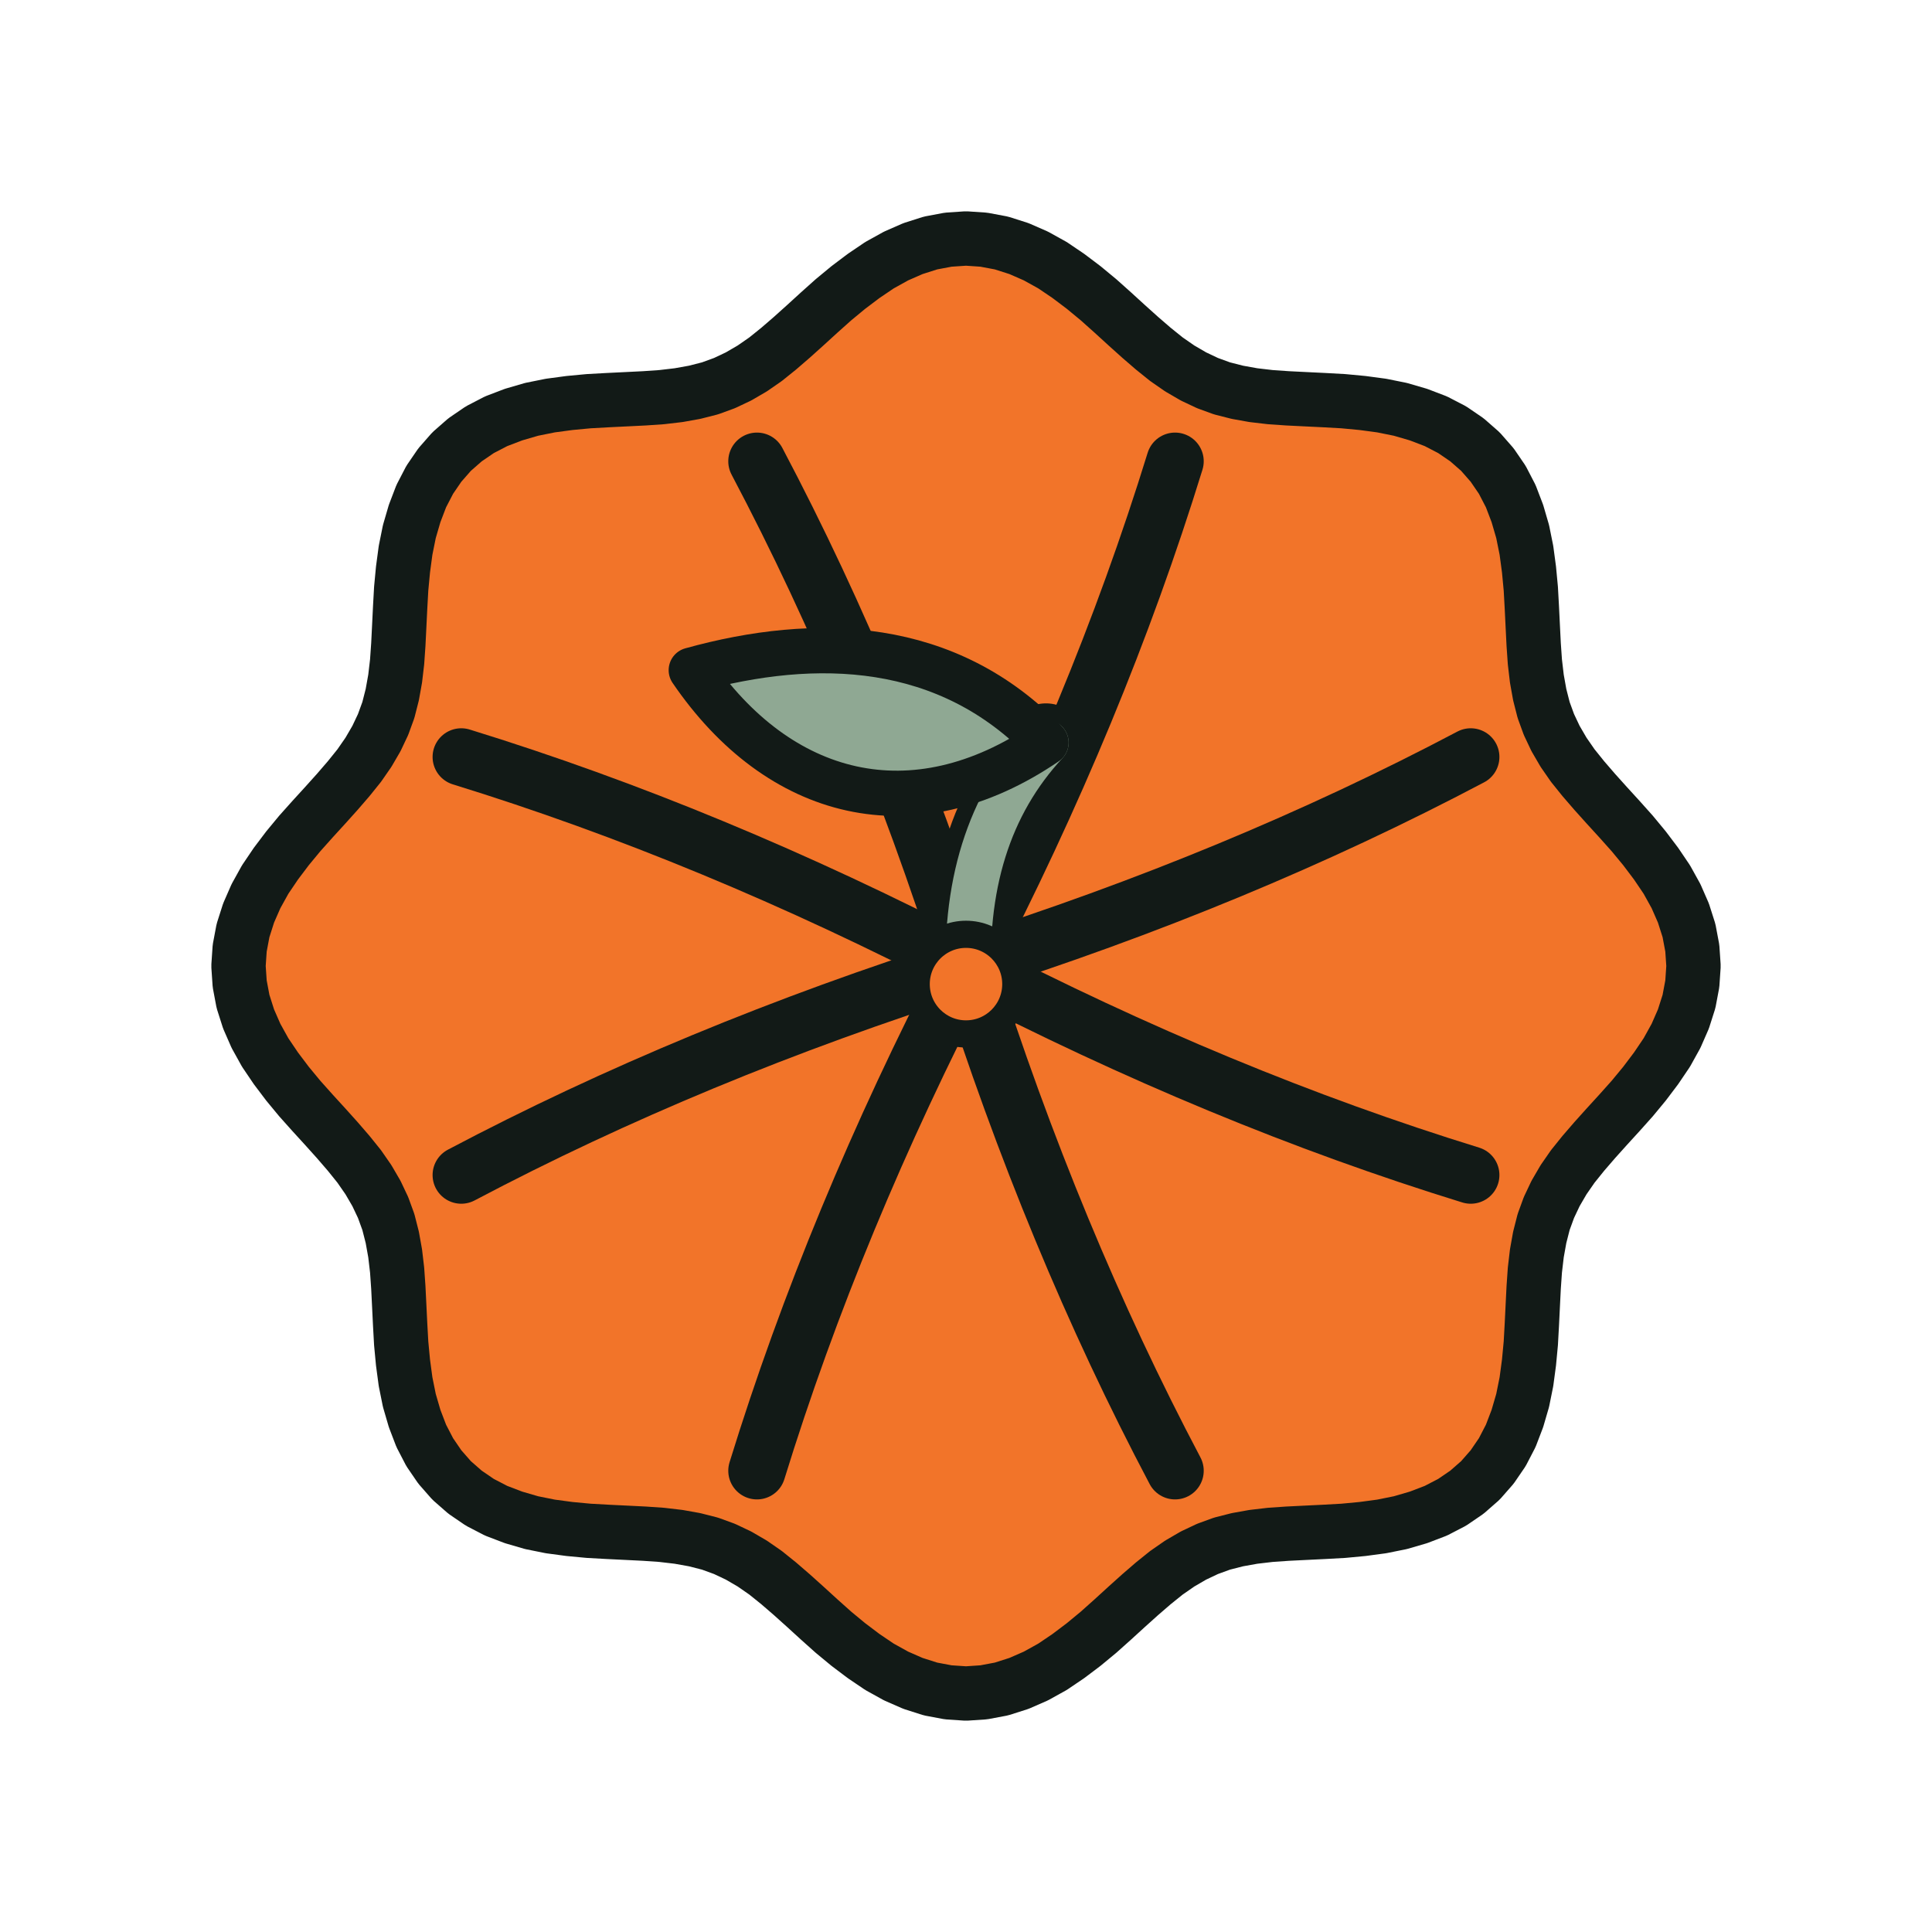
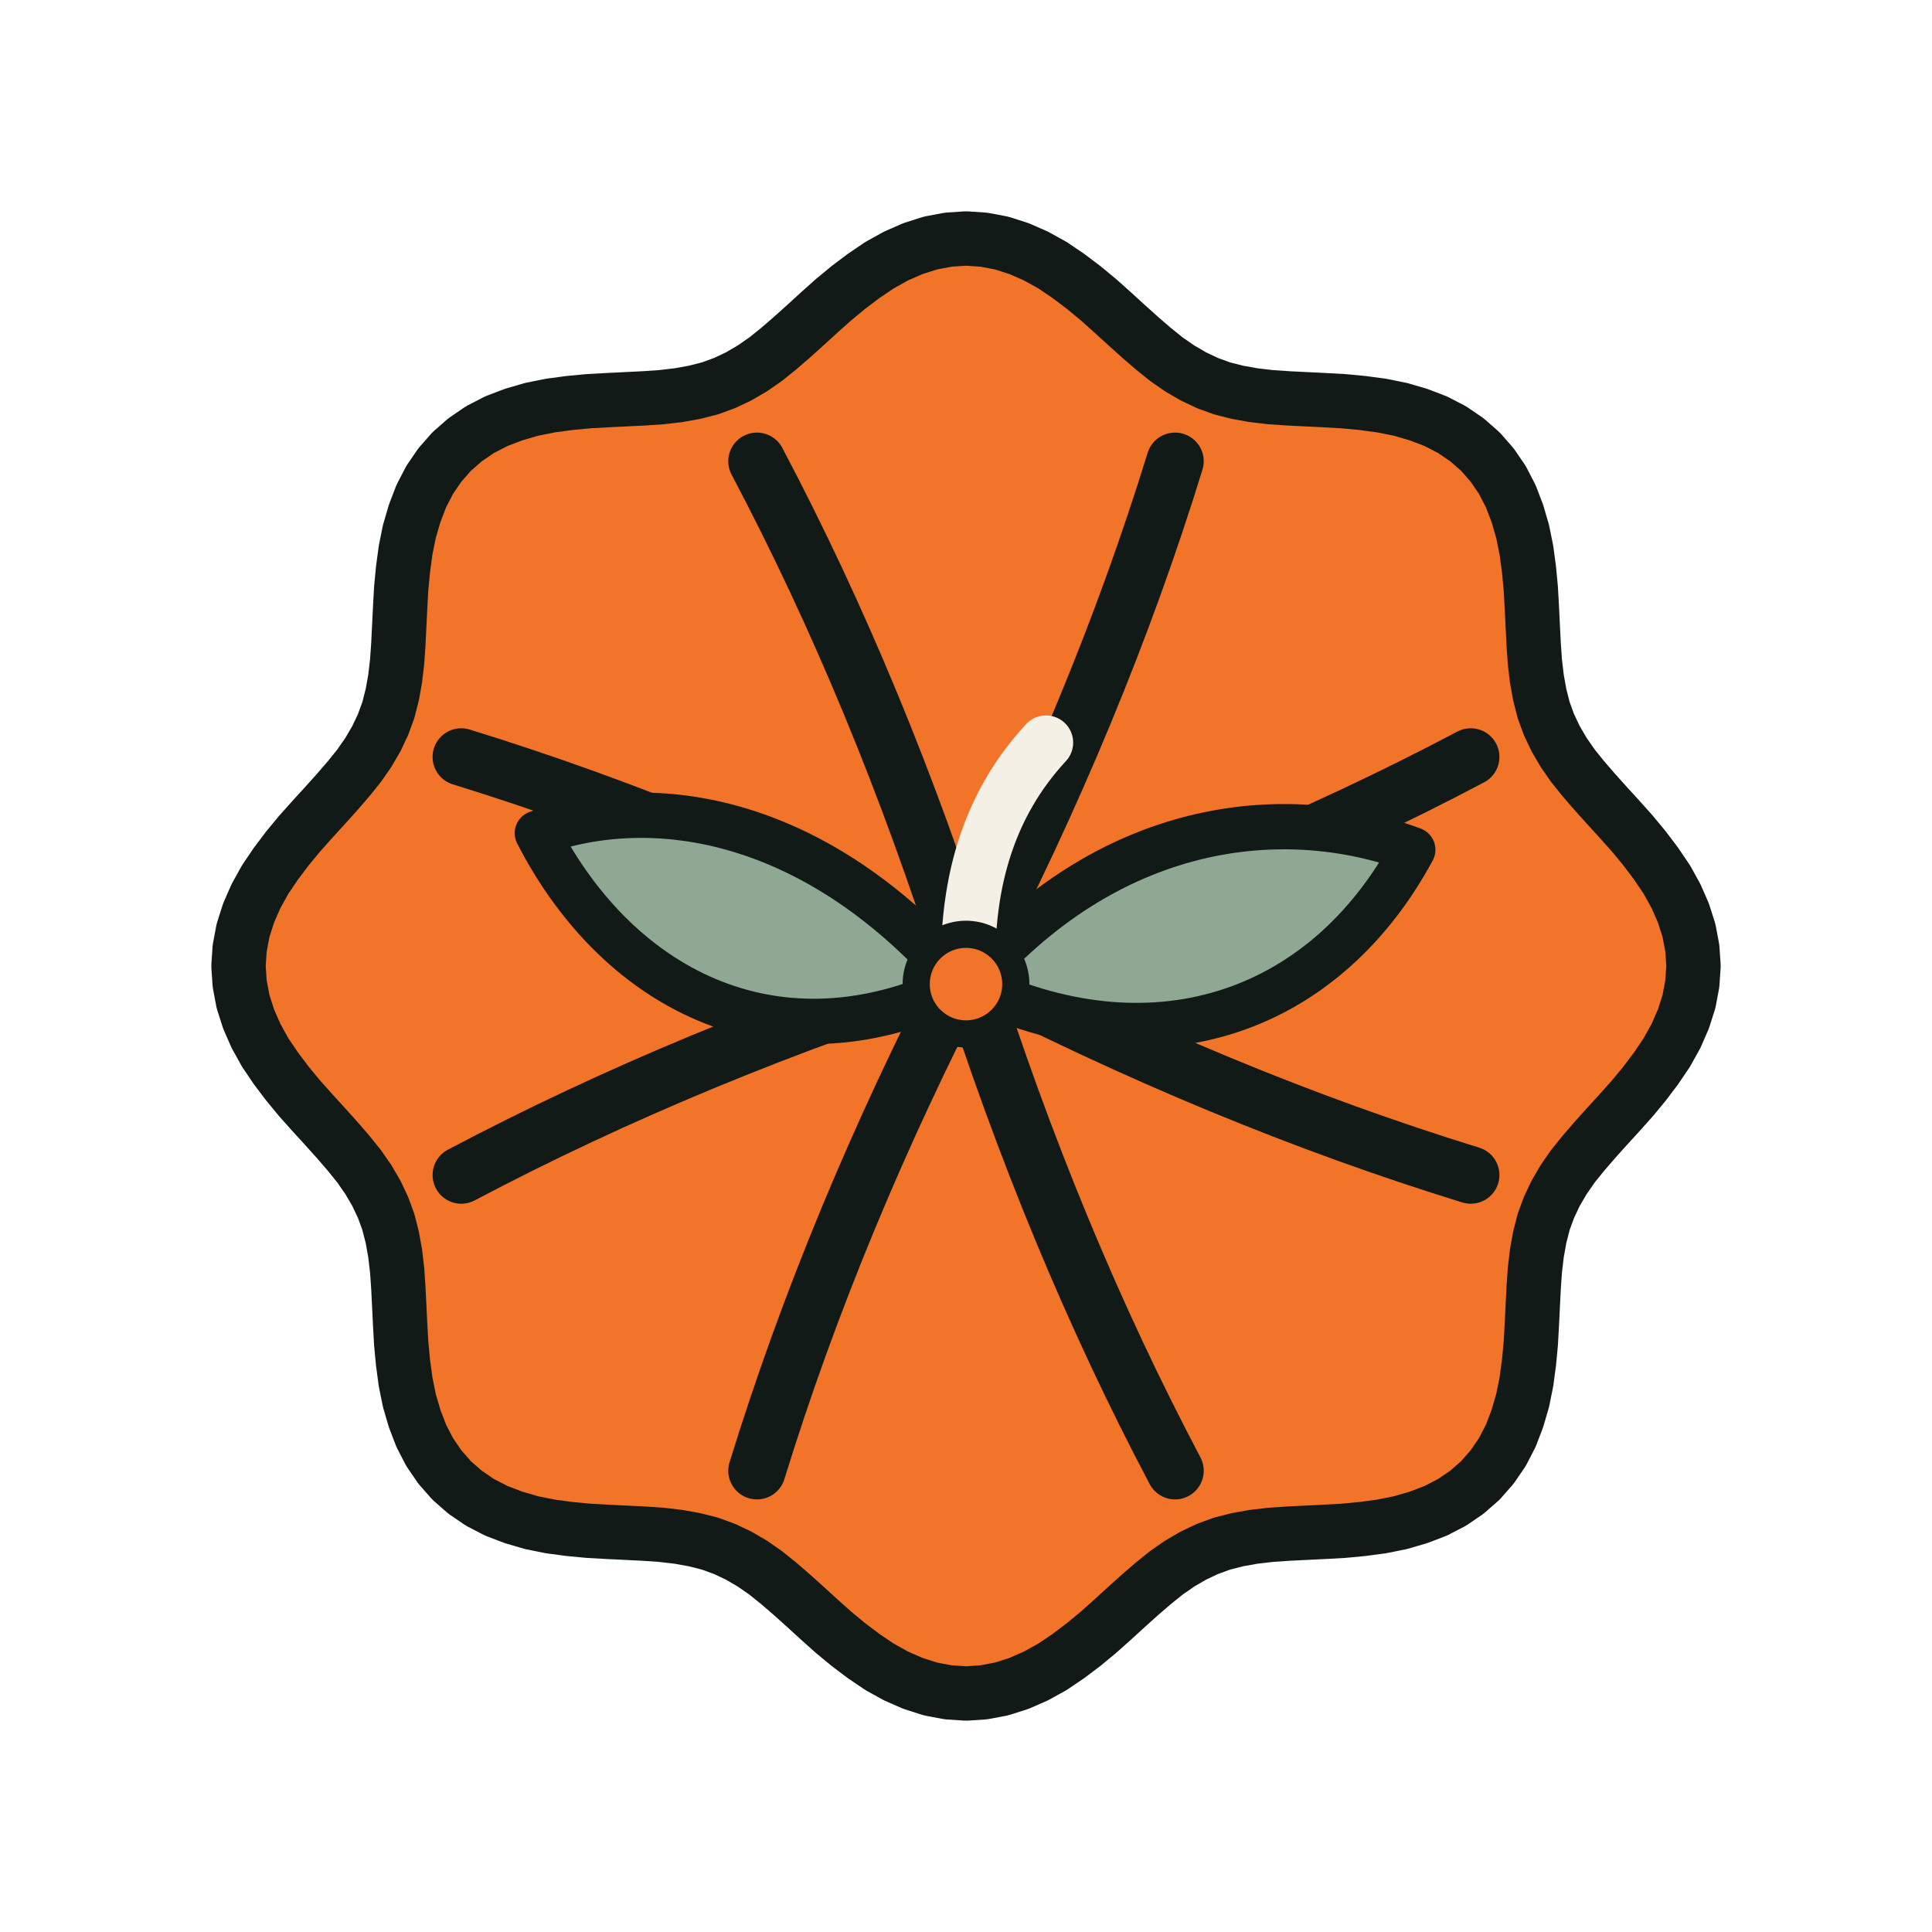
<svg xmlns="http://www.w3.org/2000/svg" viewBox="0 0 128 128" role="img" aria-labelledby="title desc">
  <path fill="#F27429" stroke="#121A17" stroke-width="3.6" stroke-linejoin="round" d="M64.00 15.80 L65.18 15.88 L66.35 16.10 L67.51 16.47 L68.63 16.96 L69.73 17.57 L70.78 18.28 L71.80 19.05 L72.78 19.86 L73.72 20.70 L74.64 21.54 L75.53 22.34 L76.41 23.10 L77.28 23.80 L78.16 24.41 L79.07 24.94 L80.00 25.38 L80.96 25.73 L81.98 25.99 L83.04 26.18 L84.15 26.31 L85.30 26.39 L86.51 26.45 L87.74 26.51 L89.00 26.58 L90.27 26.70 L91.54 26.87 L92.78 27.12 L93.98 27.47 L95.13 27.91 L96.21 28.47 L97.19 29.14 L98.08 29.92 L98.86 30.81 L99.53 31.79 L100.09 32.87 L100.53 34.02 L100.88 35.22 L101.13 36.46 L101.30 37.73 L101.42 39.00 L101.49 40.26 L101.55 41.49 L101.61 42.70 L101.69 43.85 L101.82 44.96 L102.01 46.02 L102.27 47.04 L102.62 48.00 L103.06 48.93 L103.59 49.84 L104.20 50.72 L104.90 51.59 L105.66 52.47 L106.46 53.36 L107.30 54.28 L108.14 55.22 L108.95 56.20 L109.72 57.22 L110.43 58.27 L111.04 59.37 L111.53 60.49 L111.90 61.65 L112.12 62.82 L112.20 64.00 L112.12 65.18 L111.90 66.35 L111.53 67.51 L111.04 68.63 L110.43 69.73 L109.72 70.78 L108.95 71.80 L108.14 72.78 L107.30 73.72 L106.46 74.64 L105.66 75.53 L104.90 76.41 L104.20 77.28 L103.59 78.16 L103.06 79.07 L102.62 80.00 L102.27 80.96 L102.01 81.98 L101.82 83.04 L101.69 84.15 L101.61 85.30 L101.55 86.51 L101.49 87.74 L101.42 89.00 L101.30 90.27 L101.13 91.54 L100.88 92.78 L100.53 93.98 L100.09 95.13 L99.53 96.21 L98.86 97.19 L98.08 98.08 L97.19 98.86 L96.21 99.53 L95.13 100.09 L93.98 100.53 L92.78 100.88 L91.54 101.13 L90.27 101.30 L89.00 101.42 L87.74 101.49 L86.51 101.55 L85.30 101.61 L84.15 101.69 L83.04 101.82 L81.98 102.01 L80.96 102.27 L80.00 102.62 L79.07 103.06 L78.16 103.59 L77.28 104.20 L76.41 104.90 L75.53 105.66 L74.64 106.46 L73.72 107.30 L72.78 108.14 L71.80 108.95 L70.78 109.72 L69.73 110.43 L68.63 111.04 L67.51 111.53 L66.35 111.90 L65.18 112.12 L64.00 112.20 L62.82 112.12 L61.65 111.90 L60.49 111.53 L59.37 111.04 L58.27 110.43 L57.22 109.72 L56.20 108.95 L55.22 108.14 L54.28 107.30 L53.36 106.46 L52.47 105.66 L51.59 104.90 L50.72 104.20 L49.84 103.59 L48.93 103.06 L48.00 102.62 L47.04 102.27 L46.02 102.01 L44.96 101.82 L43.85 101.69 L42.70 101.61 L41.49 101.55 L40.26 101.49 L39.00 101.42 L37.73 101.30 L36.46 101.13 L35.22 100.88 L34.02 100.53 L32.87 100.09 L31.79 99.53 L30.81 98.86 L29.92 98.08 L29.14 97.19 L28.47 96.21 L27.91 95.13 L27.47 93.98 L27.12 92.78 L26.87 91.54 L26.70 90.27 L26.58 89.00 L26.51 87.74 L26.45 86.51 L26.39 85.30 L26.31 84.15 L26.18 83.04 L25.99 81.98 L25.73 80.96 L25.38 80.00 L24.94 79.07 L24.41 78.16 L23.80 77.28 L23.10 76.41 L22.34 75.53 L21.54 74.64 L20.70 73.72 L19.86 72.78 L19.05 71.80 L18.28 70.78 L17.57 69.73 L16.96 68.63 L16.47 67.51 L16.10 66.35 L15.88 65.18 L15.80 64.00 L15.88 62.82 L16.10 61.65 L16.47 60.49 L16.96 59.37 L17.57 58.27 L18.28 57.22 L19.05 56.20 L19.86 55.22 L20.70 54.28 L21.54 53.36 L22.34 52.47 L23.10 51.59 L23.80 50.72 L24.41 49.84 L24.94 48.93 L25.38 48.00 L25.73 47.04 L25.99 46.02 L26.18 44.96 L26.31 43.85 L26.39 42.70 L26.45 41.49 L26.51 40.26 L26.58 39.00 L26.70 37.73 L26.87 36.46 L27.12 35.22 L27.47 34.02 L27.91 32.87 L28.47 31.79 L29.14 30.81 L29.92 29.92 L30.81 29.14 L31.79 28.47 L32.87 27.91 L34.02 27.47 L35.22 27.12 L36.46 26.87 L37.73 26.70 L39.00 26.58 L40.26 26.51 L41.49 26.45 L42.70 26.39 L43.85 26.31 L44.96 26.18 L46.02 25.99 L47.04 25.73 L48.00 25.38 L48.93 24.94 L49.84 24.41 L50.72 23.80 L51.59 23.10 L52.47 22.34 L53.36 21.54 L54.28 20.70 L55.22 19.86 L56.20 19.05 L57.22 18.28 L58.27 17.57 L59.37 16.96 L60.49 16.47 L61.65 16.10 L62.82 15.88 Z" />
  <g fill="none" stroke="#121A17" stroke-width="3.8" stroke-linecap="round">
    <path d="M64 64 Q72.74 47.13 77.85 30.56" />
    <path d="M64 64 Q82.11 58.25 97.44 50.15" />
    <path d="M64 64 Q80.87 72.74 97.44 77.85" />
    <path d="M64 64 Q69.75 82.11 77.85 97.44" />
    <path d="M64 64 Q55.26 80.87 50.15 97.44" />
    <path d="M64 64 Q45.89 69.75 30.56 77.85" />
    <path d="M64 64 Q47.13 55.26 30.56 50.15" />
    <path d="M64 64 Q58.25 45.89 50.15 30.56" />
  </g>
-   <path d="M64.2 65.6 C63.8 58.7 65.5 53.3 69.3 49.2" fill="none" stroke="#121A17" stroke-width="5.2" stroke-linecap="round" />
-   <path d="M64.2 65.6 C63.8 58.7 65.5 53.3 69.3 49.2" fill="none" stroke="#8FA893" stroke-width="3" stroke-linecap="round" />
-   <path d="M69.3 49.2 C62.8 42.4 54.1 42.1 45.8 44.4 C51.6 52.9 60.5 55.2 69.3 49.2Z" fill="#8FA893" stroke="#121A17" stroke-width="3" stroke-linejoin="round" />
+   <path d="M63.7 65.2 C54.2 54.1 43.3 52.4 35.6 55.2 C41.1 65.9 51.9 71.1 63.7 65.2Z" fill="#8FA893" stroke="#121A17" stroke-width="3" stroke-linejoin="round" />
+   <path d="M64.2 65.2 C73.4 54.4 85.0 53.1 93.6 56.3 C87.6 67.4 76.1 71.0 64.2 65.2Z" fill="#8FA893" stroke="#121A17" stroke-width="3" stroke-linejoin="round" />
+   <path d="M64.2 65.6 C63.8 58.7 65.5 53.3 69.3 49.2" fill="none" stroke="#F5F0E6" stroke-width="3.6" stroke-linecap="round" />
  <circle cx="64" cy="65.2" r="3.3" fill="#F27429" stroke="#121A17" stroke-width="1.8" />
</svg>
